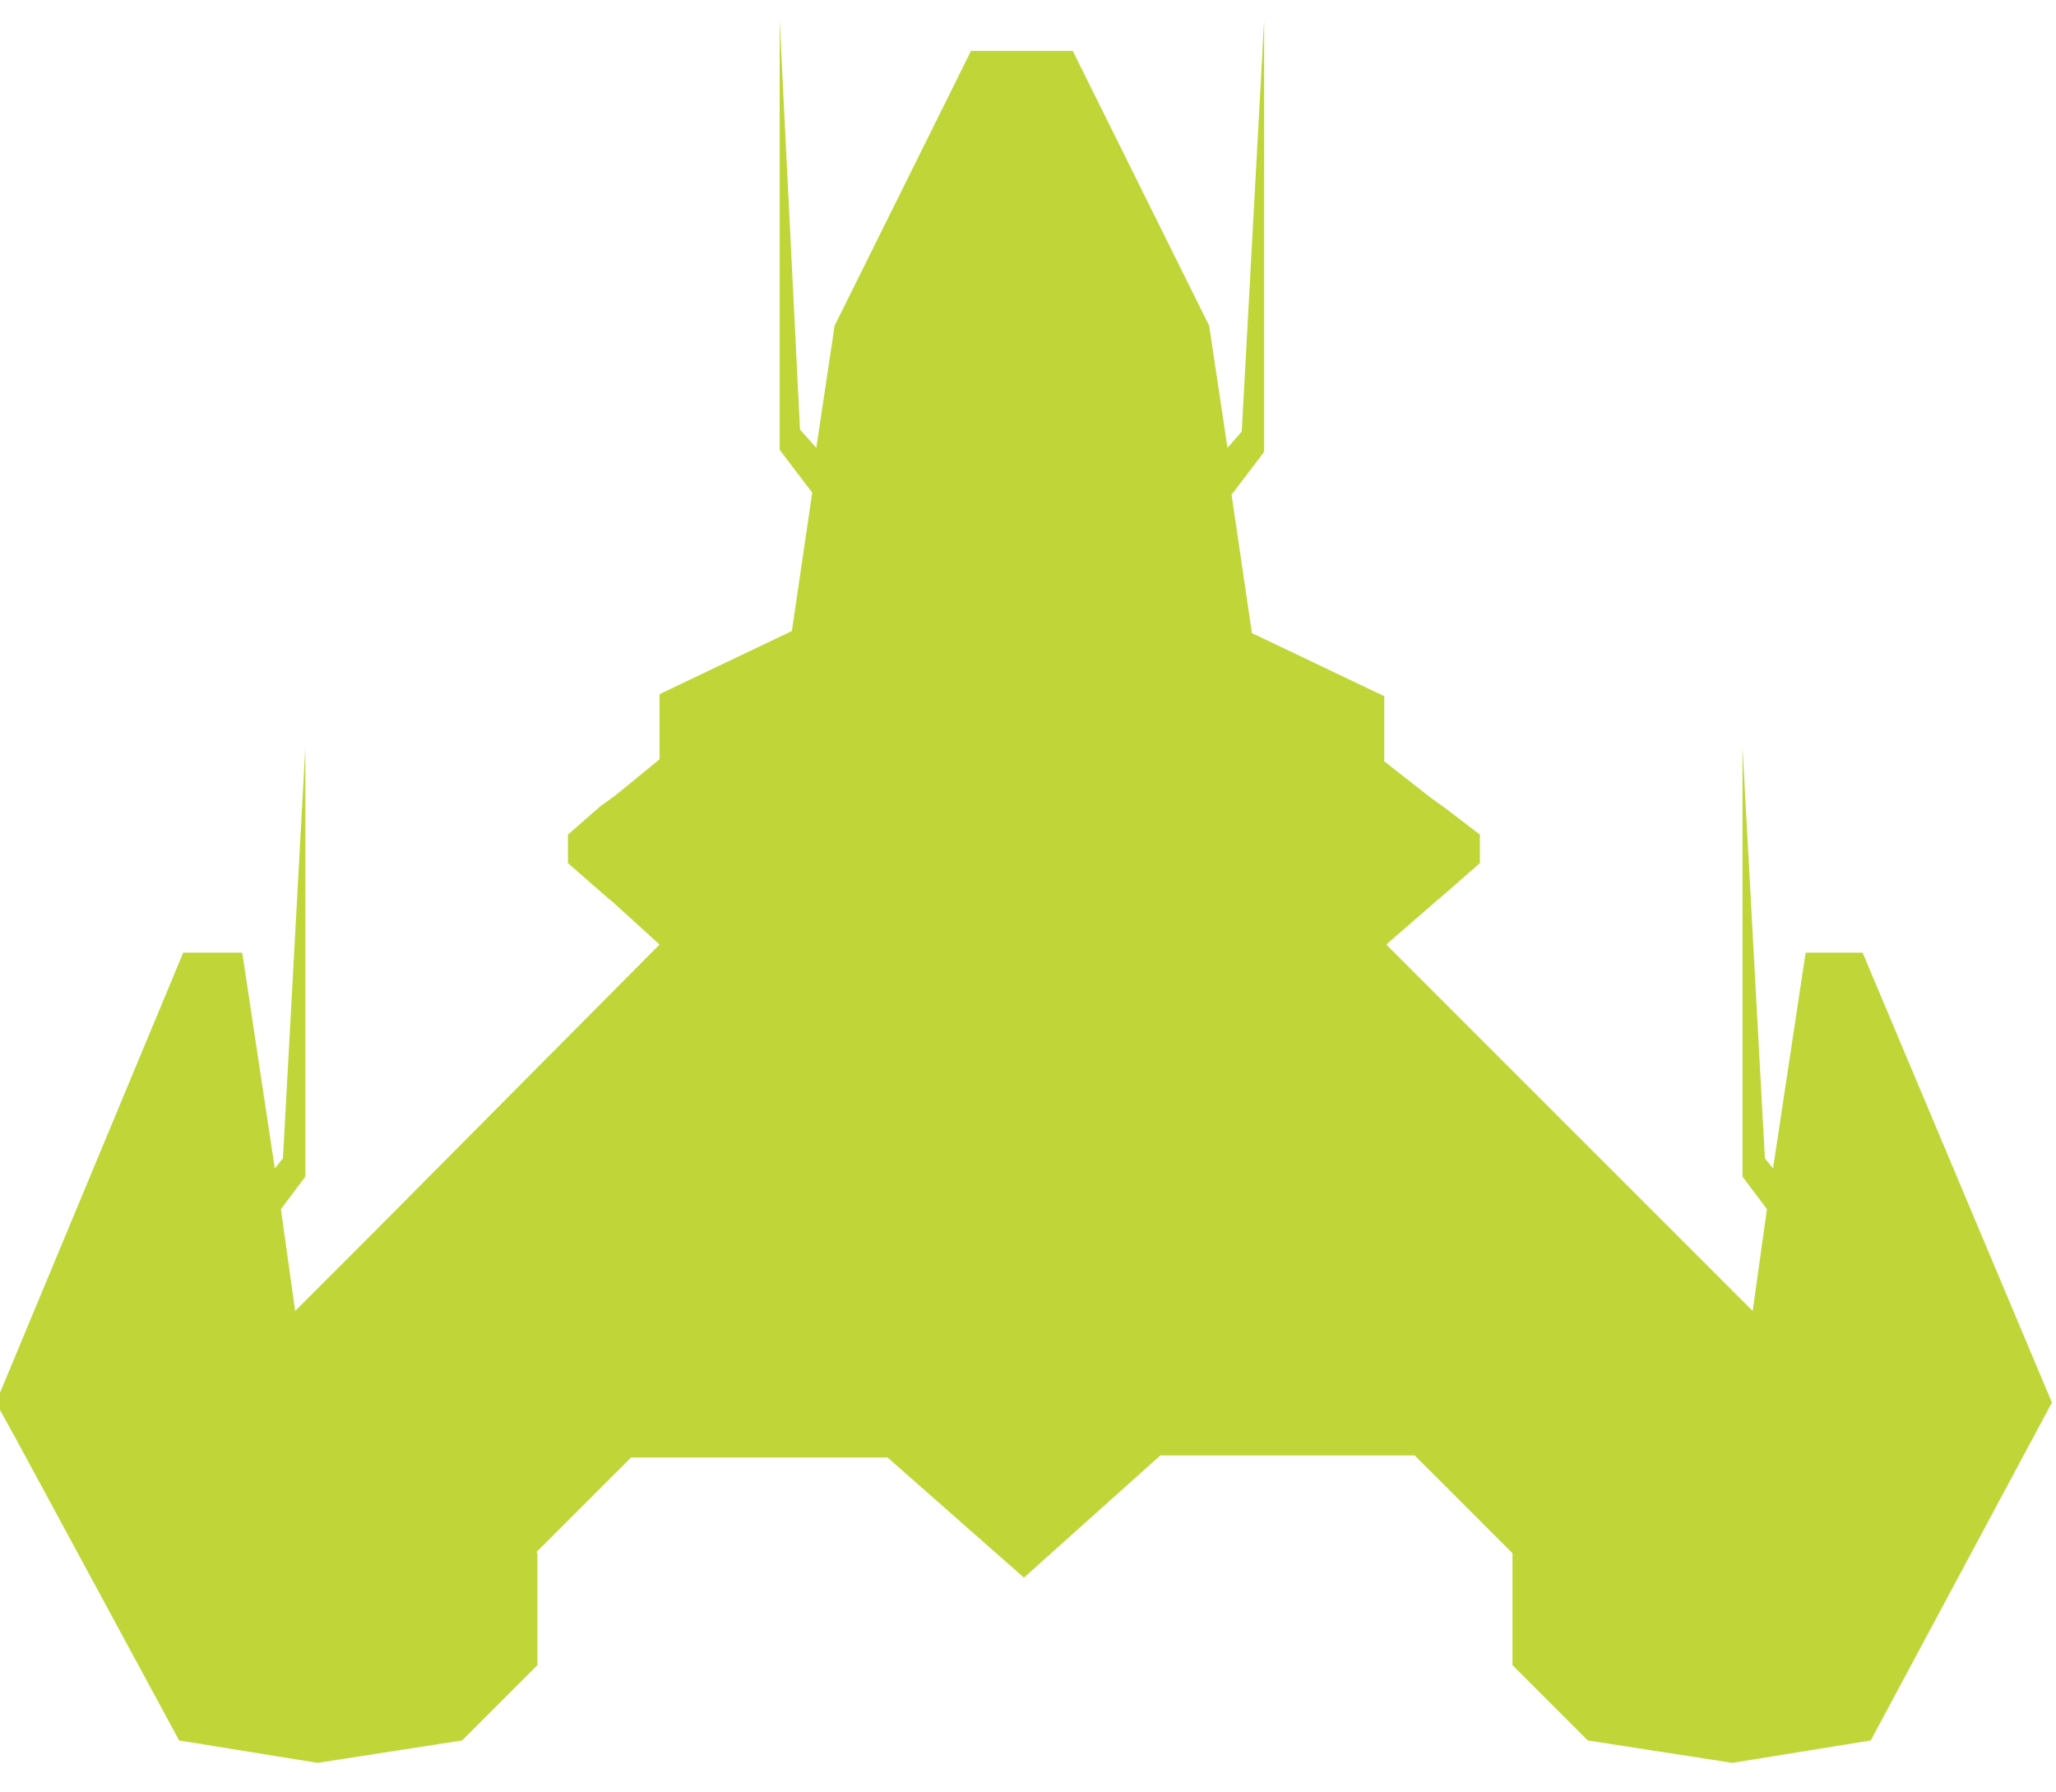
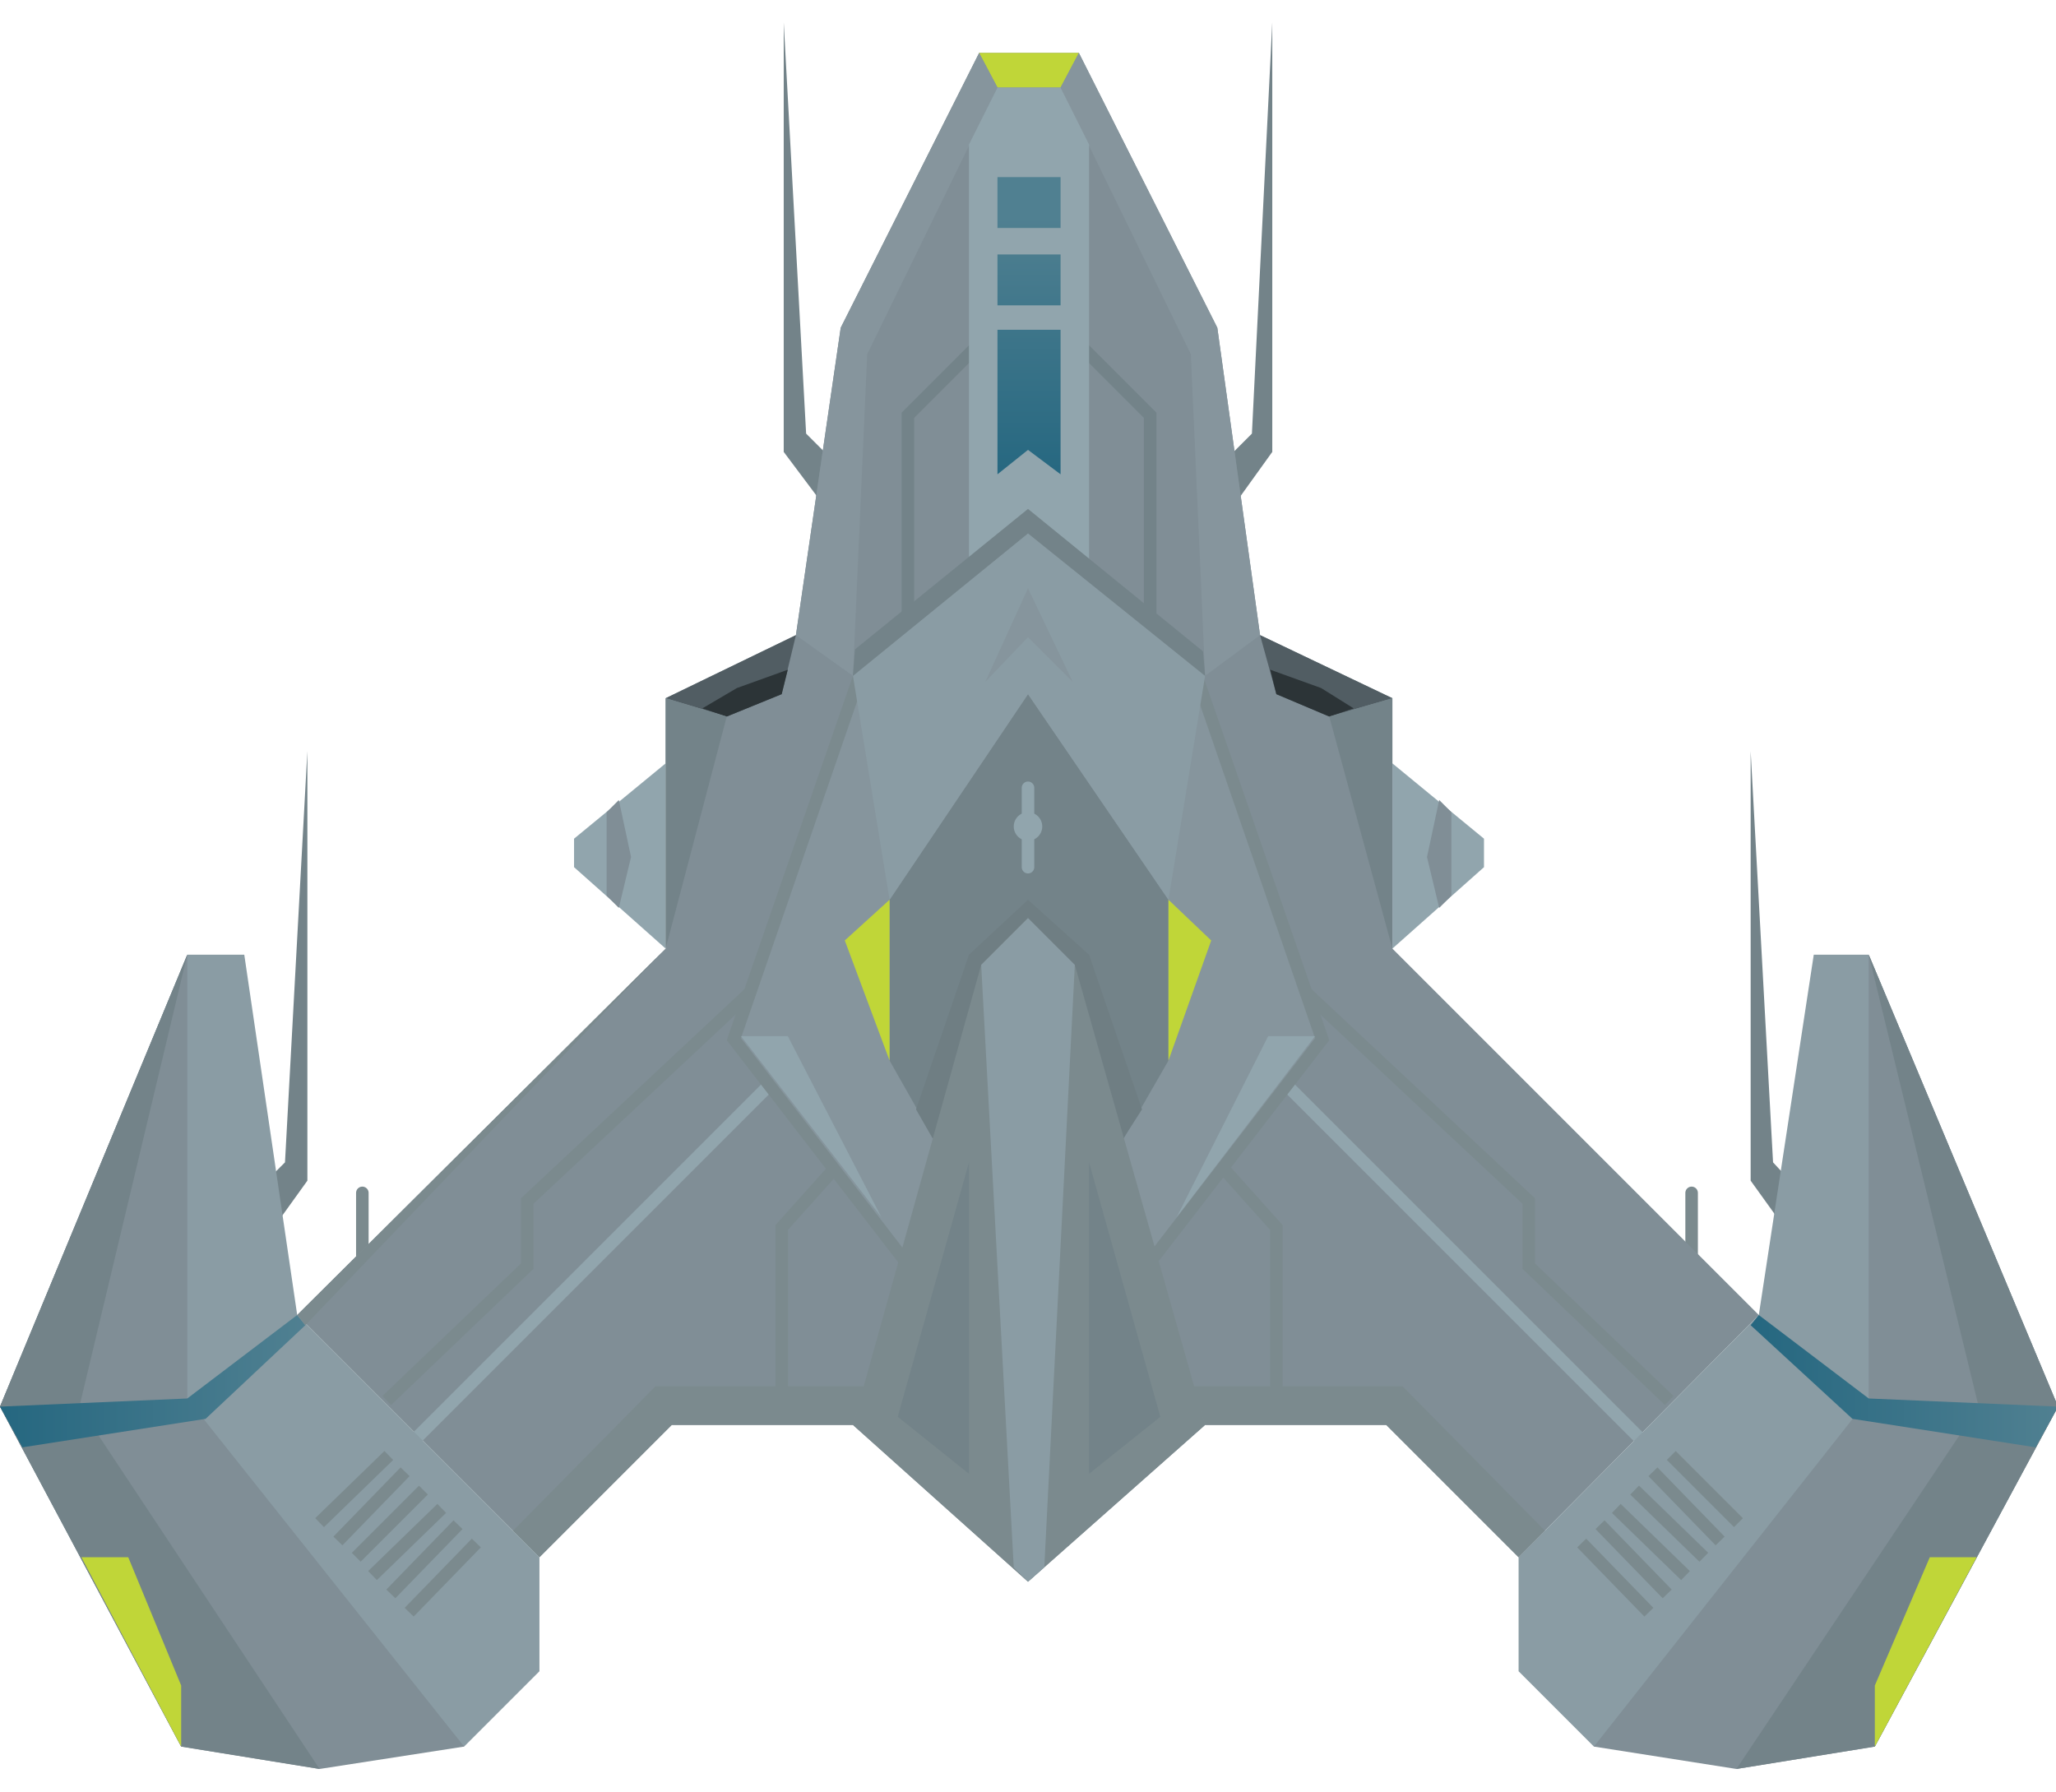
- <svg xmlns="http://www.w3.org/2000/svg" version="1.1" id="Layer_1" x="0px" y="0px" viewBox="0 0 101 88" style="enable-background:new 0 0 101 88;" xml:space="preserve">
+ <svg xmlns="http://www.w3.org/2000/svg" version="1.1" id="Layer_1" x="0px" y="0px" viewBox="-717 981 101 88" style="enable-background:new -717 981 101 88;" xml:space="preserve">
  <style type="text/css">
- 	.st0{fill:#C0D638;}
+ 	.st0{fill:none;stroke:#7B8A8E;stroke-width:0.616;stroke-linecap:round;stroke-miterlimit:10;}
+ 	.st1{fill:#738389;}
+ 	.st2{fill:#808E96;}
+ 	.st3{fill:#91A5AD;}
+ 	.st4{fill:none;stroke:#91A5AD;stroke-width:0.616;stroke-miterlimit:10;}
+ 	.st5{fill:#C0D638;}
+ 	.st6{fill:#7B8A8E;}
+ 	.st7{fill:#86959D;}
+ 	.st8{fill:#515D63;}
+ 	.st9{fill:#2C3437;}
+ 	.st10{fill:#8A9CA4;}
+ 	.st11{fill:url(#XMLID_4_);}
+ 	.st12{fill:url(#XMLID_5_);}
+ 	.st13{fill:none;stroke:#7B8A8E;stroke-width:0.616;stroke-miterlimit:10;}
+ 	.st14{fill:none;stroke:#738389;stroke-width:0.616;stroke-miterlimit:10;}
+ 	.st15{fill:url(#XMLID_6_);}
+ 	.st16{fill:url(#XMLID_7_);}
+ 	.st17{fill:url(#XMLID_8_);}
+ 	.st18{fill:#6F7E83;}
+ 	.st19{fill:none;stroke:#91A5AD;stroke-width:0.616;stroke-linecap:round;stroke-miterlimit:10;}
</style>
-   <g id="XMLID_2_">
-     <path id="XMLID_80_" class="st0" d="M91.5,46.8h-2.8l-1.6,10.6l-0.4-0.5l-1.1-20.2v21.1l1.2,1.6l-0.7,5l-18-18l2.3-2v0l0.7-0.6l0,0   l1.6-1.4V41L71,39.7l0,0l-0.7-0.5v0l-2.3-1.8v-3.2l-6.5-3.1l0,0l0,0l0,0l-1-6.8l1.6-2.1V1l-1.1,20.2L60.3,22l-0.9-6L52.7,2.5l0,0   l0,0h-2.5h-2.5L41,16l-0.9,6l-0.8-0.9L38.3,1v21.1l1.6,2.1l-1,6.8l-6.5,3.1v3.2l-2.2,1.8l0,0l-0.7,0.5v0L27.9,41v1.4l1.6,1.4v0   l0.7,0.6l0,0l2.2,2v0L18.2,60.7l-3.7,3.7l-0.7-5l1.2-1.6V36.7l-1.1,20.2l-0.4,0.5l-1.6-10.6H9l-9.2,22.1l1.1,2l0,0l7.9,14.6   l6.8,1.1l7.1-1.1l3.7-3.7v-5.5l-4.6-4.6h0L25,75l1.3,1.3l0,0l0,0l4.7-4.7l12.6,0l6.7,5.9l0,0l0,0v0l6.7-6l12.5,0l4.8,4.8v5.5   l3.7,3.7l7.1,1.1l6.8-1.1l8.9-16.6L91.5,46.8z M20.3,70.3l-5.5-5.5l0,0l0,0L20.3,70.3L20.3,70.3z" />
+   <g id="XMLID_149_">
+     <g id="XMLID_248_">
+       <line id="XMLID_147_" class="st0" x1="-699.2" y1="1044.6" x2="-699.2" y2="1039.6" />
+       <line id="XMLID_146_" class="st0" x1="-633.9" y1="1044.6" x2="-633.9" y2="1039.6" />
+     </g>
+     <g id="XMLID_154_">
+       <g id="XMLID_159_">
+         <g id="XMLID_242_">
+           <polygon id="XMLID_145_" class="st1" points="-628.7,1042.2 -631,1039 -631,1017.9 -629.9,1038.1 -628.6,1039.5     " />
+           <polygon id="XMLID_144_" class="st1" points="-704.2,1042.2 -701.9,1039 -701.9,1017.9 -703,1038.1 -704.4,1039.5     " />
+           <g id="XMLID_243_">
+             <polygon id="XMLID_143_" class="st1" points="-656.8,1006.4 -654.5,1003.2 -654.5,982.1 -655.5,1002.3 -656.9,1003.7      " />
+             <polygon id="XMLID_142_" class="st1" points="-676.1,1006.4 -678.5,1003.2 -678.5,982.1 -677.4,1002.3 -676,1003.7      " />
+           </g>
+         </g>
+         <polygon id="XMLID_141_" class="st2" points="-648.6,1027.6 -648.6,1015.3 -655.1,1012.2 -657.2,997.1 -664,983.6 -666.5,983.6      -668.9,983.6 -675.7,997.1 -677.9,1012.2 -684.3,1015.3 -684.3,1027.6 -702.4,1045.6 -690.5,1057.5 -684,1051 -675.1,1051      -666.5,1058.7 -657.8,1051 -648.9,1051 -642.4,1057.5 -630.6,1045.6    " />
+         <polygon id="XMLID_140_" class="st3" points="-648.6,1018.5 -644.1,1022.2 -644.1,1023.6 -648.6,1027.6    " />
+         <polygon id="XMLID_139_" class="st3" points="-684.3,1018.5 -688.8,1022.2 -688.8,1023.6 -684.3,1027.6    " />
+         <polyline id="XMLID_138_" class="st4" points="-697.8,1052.9 -666.5,1021.6 -635.4,1052.7    " />
+         <polygon id="XMLID_137_" class="st5" points="-668.9,983.6 -668,985.3 -664.9,985.3 -664,983.6    " />
+         <polygon id="XMLID_136_" class="st6" points="-690.5,1057.5 -684,1051 -675.1,1051 -674.5,1049.1 -684.8,1049.1 -691.8,1056.2         " />
+         <polygon id="XMLID_135_" class="st6" points="-642.4,1057.5 -648.9,1051 -657.8,1051 -658.4,1049.1 -648.1,1049.1 -641.1,1056.2         " />
+         <polygon id="XMLID_134_" class="st7" points="-675.1,1014.2 -674.4,998.4 -668,985.3 -668.9,983.6 -675.7,997.1 -677.9,1012.2         " />
+         <polygon id="XMLID_133_" class="st7" points="-657.8,1014.2 -658.5,998.4 -664.9,985.3 -664,983.6 -657.2,997.1 -655.1,1012.2         " />
+         <polygon id="XMLID_132_" class="st8" points="-655.1,1012.2 -654.3,1015.1 -651.7,1016.2 -648.6,1015.3    " />
+         <polygon id="XMLID_131_" class="st8" points="-677.9,1012.2 -678.6,1015.1 -681.3,1016.2 -684.3,1015.3    " />
+         <polygon id="XMLID_130_" class="st9" points="-682.5,1015.8 -680.8,1014.8 -678.3,1013.9 -678.6,1015.1 -681.3,1016.2    " />
+         <polygon id="XMLID_129_" class="st9" points="-650.5,1015.8 -652.1,1014.8 -654.6,1013.9 -654.3,1015.1 -651.7,1016.2    " />
+         <polygon id="XMLID_128_" class="st1" points="-651.7,1016.2 -648.6,1027.6 -648.6,1015.3    " />
+         <polygon id="XMLID_127_" class="st1" points="-681.3,1016.2 -684.3,1027.6 -684.3,1015.3    " />
+         <polygon id="XMLID_126_" class="st10" points="-642.4,1057.5 -642.4,1063.1 -638.7,1066.8 -624.9,1066.8 -615.9,1050.1      -625.2,1027.9 -627.9,1027.9 -630.6,1045.6    " />
+         <polygon id="XMLID_125_" class="st2" points="-625.2,1027.9 -625.2,1049.7 -638.7,1066.8 -631.7,1067.9 -624.9,1066.8      -615.9,1050.1    " />
+         <polygon id="XMLID_124_" class="st1" points="-631.7,1067.9 -619.8,1050.1 -625.2,1027.9 -615.9,1050.1 -624.9,1066.8    " />
+         <polygon id="XMLID_123_" class="st5" points="-622.2,1057.5 -624.9,1063.8 -624.9,1066.8 -619.9,1057.5    " />
+         <linearGradient id="XMLID_4_" gradientUnits="userSpaceOnUse" x1="-630.983" y1="1048.871" x2="-615.933" y2="1048.871">
+           <stop offset="0" style="stop-color:#256780" />
+           <stop offset="1" style="stop-color:#508091" />
+         </linearGradient>
+         <polygon id="XMLID_122_" class="st11" points="-615.9,1050.1 -625.2,1049.7 -630.6,1045.6 -631,1046.1 -626,1050.7 -617,1052.1         " />
+         <polygon id="XMLID_121_" class="st10" points="-690.5,1057.5 -690.5,1063.1 -694.2,1066.8 -708.1,1066.8 -717,1050.1      -707.8,1027.9 -705,1027.9 -702.4,1045.6    " />
+         <polygon id="XMLID_120_" class="st2" points="-707.8,1027.9 -707.8,1049.7 -694.2,1066.8 -701.3,1067.9 -708.1,1066.8      -717,1050.1    " />
+         <polygon id="XMLID_119_" class="st1" points="-701.3,1067.9 -713.1,1050.1 -707.8,1027.9 -717,1050.1 -708.1,1066.8    " />
+         <polygon id="XMLID_118_" class="st5" points="-713,1057.5 -708.1,1066.8 -708.1,1063.8 -710.7,1057.5    " />
+         <linearGradient id="XMLID_5_" gradientUnits="userSpaceOnUse" x1="-717" y1="1048.871" x2="-701.95" y2="1048.871">
+           <stop offset="0" style="stop-color:#256780" />
+           <stop offset="1" style="stop-color:#508091" />
+         </linearGradient>
+         <polygon id="XMLID_117_" class="st12" points="-717,1050.1 -707.8,1049.7 -702.4,1045.6 -702,1046.1 -706.9,1050.7      -715.9,1052.1    " />
+         <polygon id="XMLID_116_" class="st6" points="-702,1046.1 -684.3,1027.6 -702.4,1045.6    " />
+         <g id="XMLID_213_">
+           <polyline id="XMLID_115_" class="st13" points="-698,1049.8 -691.1,1043.2 -691.1,1040 -680.2,1029.8     " />
+           <polyline id="XMLID_114_" class="st13" points="-635,1049.8 -641.9,1043.2 -641.9,1040 -652.8,1029.8     " />
+         </g>
+         <g id="XMLID_210_">
+           <polyline id="XMLID_113_" class="st13" points="-676,1038.4 -678.6,1041.3 -678.6,1049.8     " />
+           <polyline id="XMLID_112_" class="st13" points="-656.9,1038.4 -654.3,1041.3 -654.3,1049.8     " />
+         </g>
+         <g id="XMLID_207_">
+           <polyline id="XMLID_111_" class="st14" points="-672.4,1011.4 -672.4,1001.4 -666.3,995.3     " />
+           <polyline id="XMLID_110_" class="st14" points="-660.5,1011.4 -660.5,1001.4 -666.6,995.3     " />
+         </g>
+         <polygon id="XMLID_83_" class="st3" points="-666.5,1006.3 -666.5,985.3 -664.9,985.3 -663.5,988.1 -663.5,1008.8    " />
+         <polygon id="XMLID_82_" class="st3" points="-666.5,1006.3 -666.5,985.3 -668,985.3 -669.4,988.1 -669.4,1008.8    " />
+         <g id="XMLID_201_">
+           <linearGradient id="XMLID_6_" gradientUnits="userSpaceOnUse" x1="-666.462" y1="1004.636" x2="-666.462" y2="991.627">
+             <stop offset="0" style="stop-color:#256780" />
+             <stop offset="1" style="stop-color:#508091" />
+           </linearGradient>
+           <rect id="XMLID_1_" x="-668" y="989.7" class="st15" width="3.1" height="2.5" />
+           <linearGradient id="XMLID_7_" gradientUnits="userSpaceOnUse" x1="-666.462" y1="1004.636" x2="-666.462" y2="991.627">
+             <stop offset="0" style="stop-color:#256780" />
+             <stop offset="1" style="stop-color:#508091" />
+           </linearGradient>
+           <rect id="XMLID_79_" x="-668" y="993.5" class="st16" width="3.1" height="2.5" />
+           <linearGradient id="XMLID_8_" gradientUnits="userSpaceOnUse" x1="-666.462" y1="1004.636" x2="-666.462" y2="991.627">
+             <stop offset="0" style="stop-color:#256780" />
+             <stop offset="1" style="stop-color:#508091" />
+           </linearGradient>
+           <polygon id="XMLID_75_" class="st17" points="-664.9,1004.3 -666.5,1003.1 -668,1004.3 -668,997.2 -664.9,997.2     " />
+         </g>
+         <g id="XMLID_181_">
+           <g id="XMLID_109_">
+             <polygon class="st7" points="-670.6,1045.3 -680.9,1032 -674.8,1014.4 -666.5,1007.6 -658.1,1014.4 -652,1032 -662.3,1045.3             " />
+             <path class="st6" d="M-666.5,1008l8.1,6.6l6,17.4l-10.1,13.1h-4h-4l-10.1-13.1l6-17.4L-666.5,1008 M-666.5,1007.2l-8.6,7       l-6.2,17.9l10.5,13.6h4.3h4.3l10.5-13.6l-6.2-17.9L-666.5,1007.2L-666.5,1007.2z" />
+           </g>
+           <polygon id="XMLID_108_" class="st1" points="-673.3,1025.2 -666.5,1015.1 -659.6,1025.2 -659.6,1033.1 -666.5,1045.1       -673.3,1033.1     " />
+           <g id="XMLID_191_">
+             <polygon id="XMLID_107_" class="st18" points="-672,1035.5 -669.4,1027.9 -666.5,1025.2 -666.5,1039 -671.2,1036.9      " />
+             <polygon id="XMLID_106_" class="st18" points="-660.9,1035.5 -663.5,1027.9 -666.5,1025.2 -666.5,1039 -661.8,1036.9      " />
+           </g>
+           <polygon id="XMLID_105_" class="st6" points="-664.2,1028.4 -666.5,1026.1 -668.8,1028.4 -675.1,1051 -666.5,1058.7       -657.8,1051     " />
+           <polygon id="XMLID_104_" class="st5" points="-659.6,1033.1 -659.6,1025.2 -657.5,1027.2     " />
+           <polygon id="XMLID_103_" class="st5" points="-673.3,1033.1 -673.3,1025.2 -675.5,1027.2     " />
+           <g id="XMLID_185_">
+             <polygon id="XMLID_102_" class="st10" points="-666.5,1058.7 -666.5,1026.1 -664.2,1028.4 -665.7,1058      " />
+             <polygon id="XMLID_101_" class="st10" points="-666.5,1058.7 -666.5,1026.1 -668.8,1028.4 -667.2,1058      " />
+           </g>
+           <polygon id="XMLID_100_" class="st10" points="-666.5,1007.2 -657.8,1014.2 -659.6,1025.2 -666.5,1015.1 -673.3,1025.2       -675.1,1014.2     " />
+           <polygon id="XMLID_99_" class="st7" points="-664.3,1014.5 -666.5,1012.3 -668.6,1014.5 -666.5,1009.9     " />
+           <polygon id="XMLID_98_" class="st1" points="-675.1,1014.2 -666.5,1007.2 -657.8,1014.2 -657.9,1013 -666.5,1006 -675,1012.9           " />
+         </g>
+         <g id="XMLID_166_">
+           <g id="XMLID_174_">
+             <line id="XMLID_97_" class="st13" x1="-701.3" y1="1055.8" x2="-697.9" y2="1052.5" />
+             <line id="XMLID_96_" class="st13" x1="-696.9" y1="1060.2" x2="-693.6" y2="1056.8" />
+             <line id="XMLID_95_" class="st13" x1="-697.8" y1="1059.3" x2="-694.5" y2="1055.9" />
+             <line id="XMLID_94_" class="st13" x1="-698.7" y1="1058.4" x2="-695.3" y2="1055.1" />
+             <line id="XMLID_93_" class="st13" x1="-699.5" y1="1057.5" x2="-696.2" y2="1054.2" />
+             <line id="XMLID_92_" class="st13" x1="-700.4" y1="1056.7" x2="-697.1" y2="1053.3" />
+           </g>
+           <g id="XMLID_167_">
+             <line id="XMLID_91_" class="st13" x1="-631.6" y1="1055.8" x2="-634.9" y2="1052.5" />
+             <line id="XMLID_90_" class="st13" x1="-636" y1="1060.2" x2="-639.3" y2="1056.8" />
+             <line id="XMLID_89_" class="st13" x1="-635.1" y1="1059.3" x2="-638.4" y2="1055.9" />
+             <line id="XMLID_84_" class="st13" x1="-634.2" y1="1058.4" x2="-637.6" y2="1055.1" />
+             <line id="XMLID_78_" class="st13" x1="-633.3" y1="1057.5" x2="-636.7" y2="1054.2" />
+             <line id="XMLID_77_" class="st13" x1="-632.5" y1="1056.7" x2="-635.8" y2="1053.3" />
+           </g>
+         </g>
+         <polygon id="XMLID_76_" class="st2" points="-646.3,1020.3 -646.9,1023.1 -646.3,1025.6 -645.7,1025 -645.7,1020.9    " />
+         <polygon id="XMLID_74_" class="st2" points="-686.6,1020.3 -686,1023.1 -686.6,1025.6 -687.2,1025 -687.2,1020.9    " />
+       </g>
+       <g id="XMLID_155_">
+         <polygon id="XMLID_73_" class="st1" points="-663.5,1053.4 -660,1050.6 -663.5,1038.1    " />
+         <polygon id="XMLID_72_" class="st1" points="-669.4,1053.4 -672.9,1050.6 -669.4,1038.1    " />
+       </g>
+     </g>
+     <line id="XMLID_69_" class="st19" x1="-666.5" y1="1023.6" x2="-666.5" y2="1019.7" />
+     <circle id="XMLID_68_" class="st3" cx="-666.5" cy="1021.6" r="0.7" />
+     <polygon id="XMLID_67_" class="st3" points="-680.6,1031.9 -678.3,1031.9 -673.7,1040.8  " />
+     <polygon id="XMLID_64_" class="st3" points="-652.4,1031.9 -654.7,1031.9 -659.2,1040.8  " />
  </g>
</svg>
